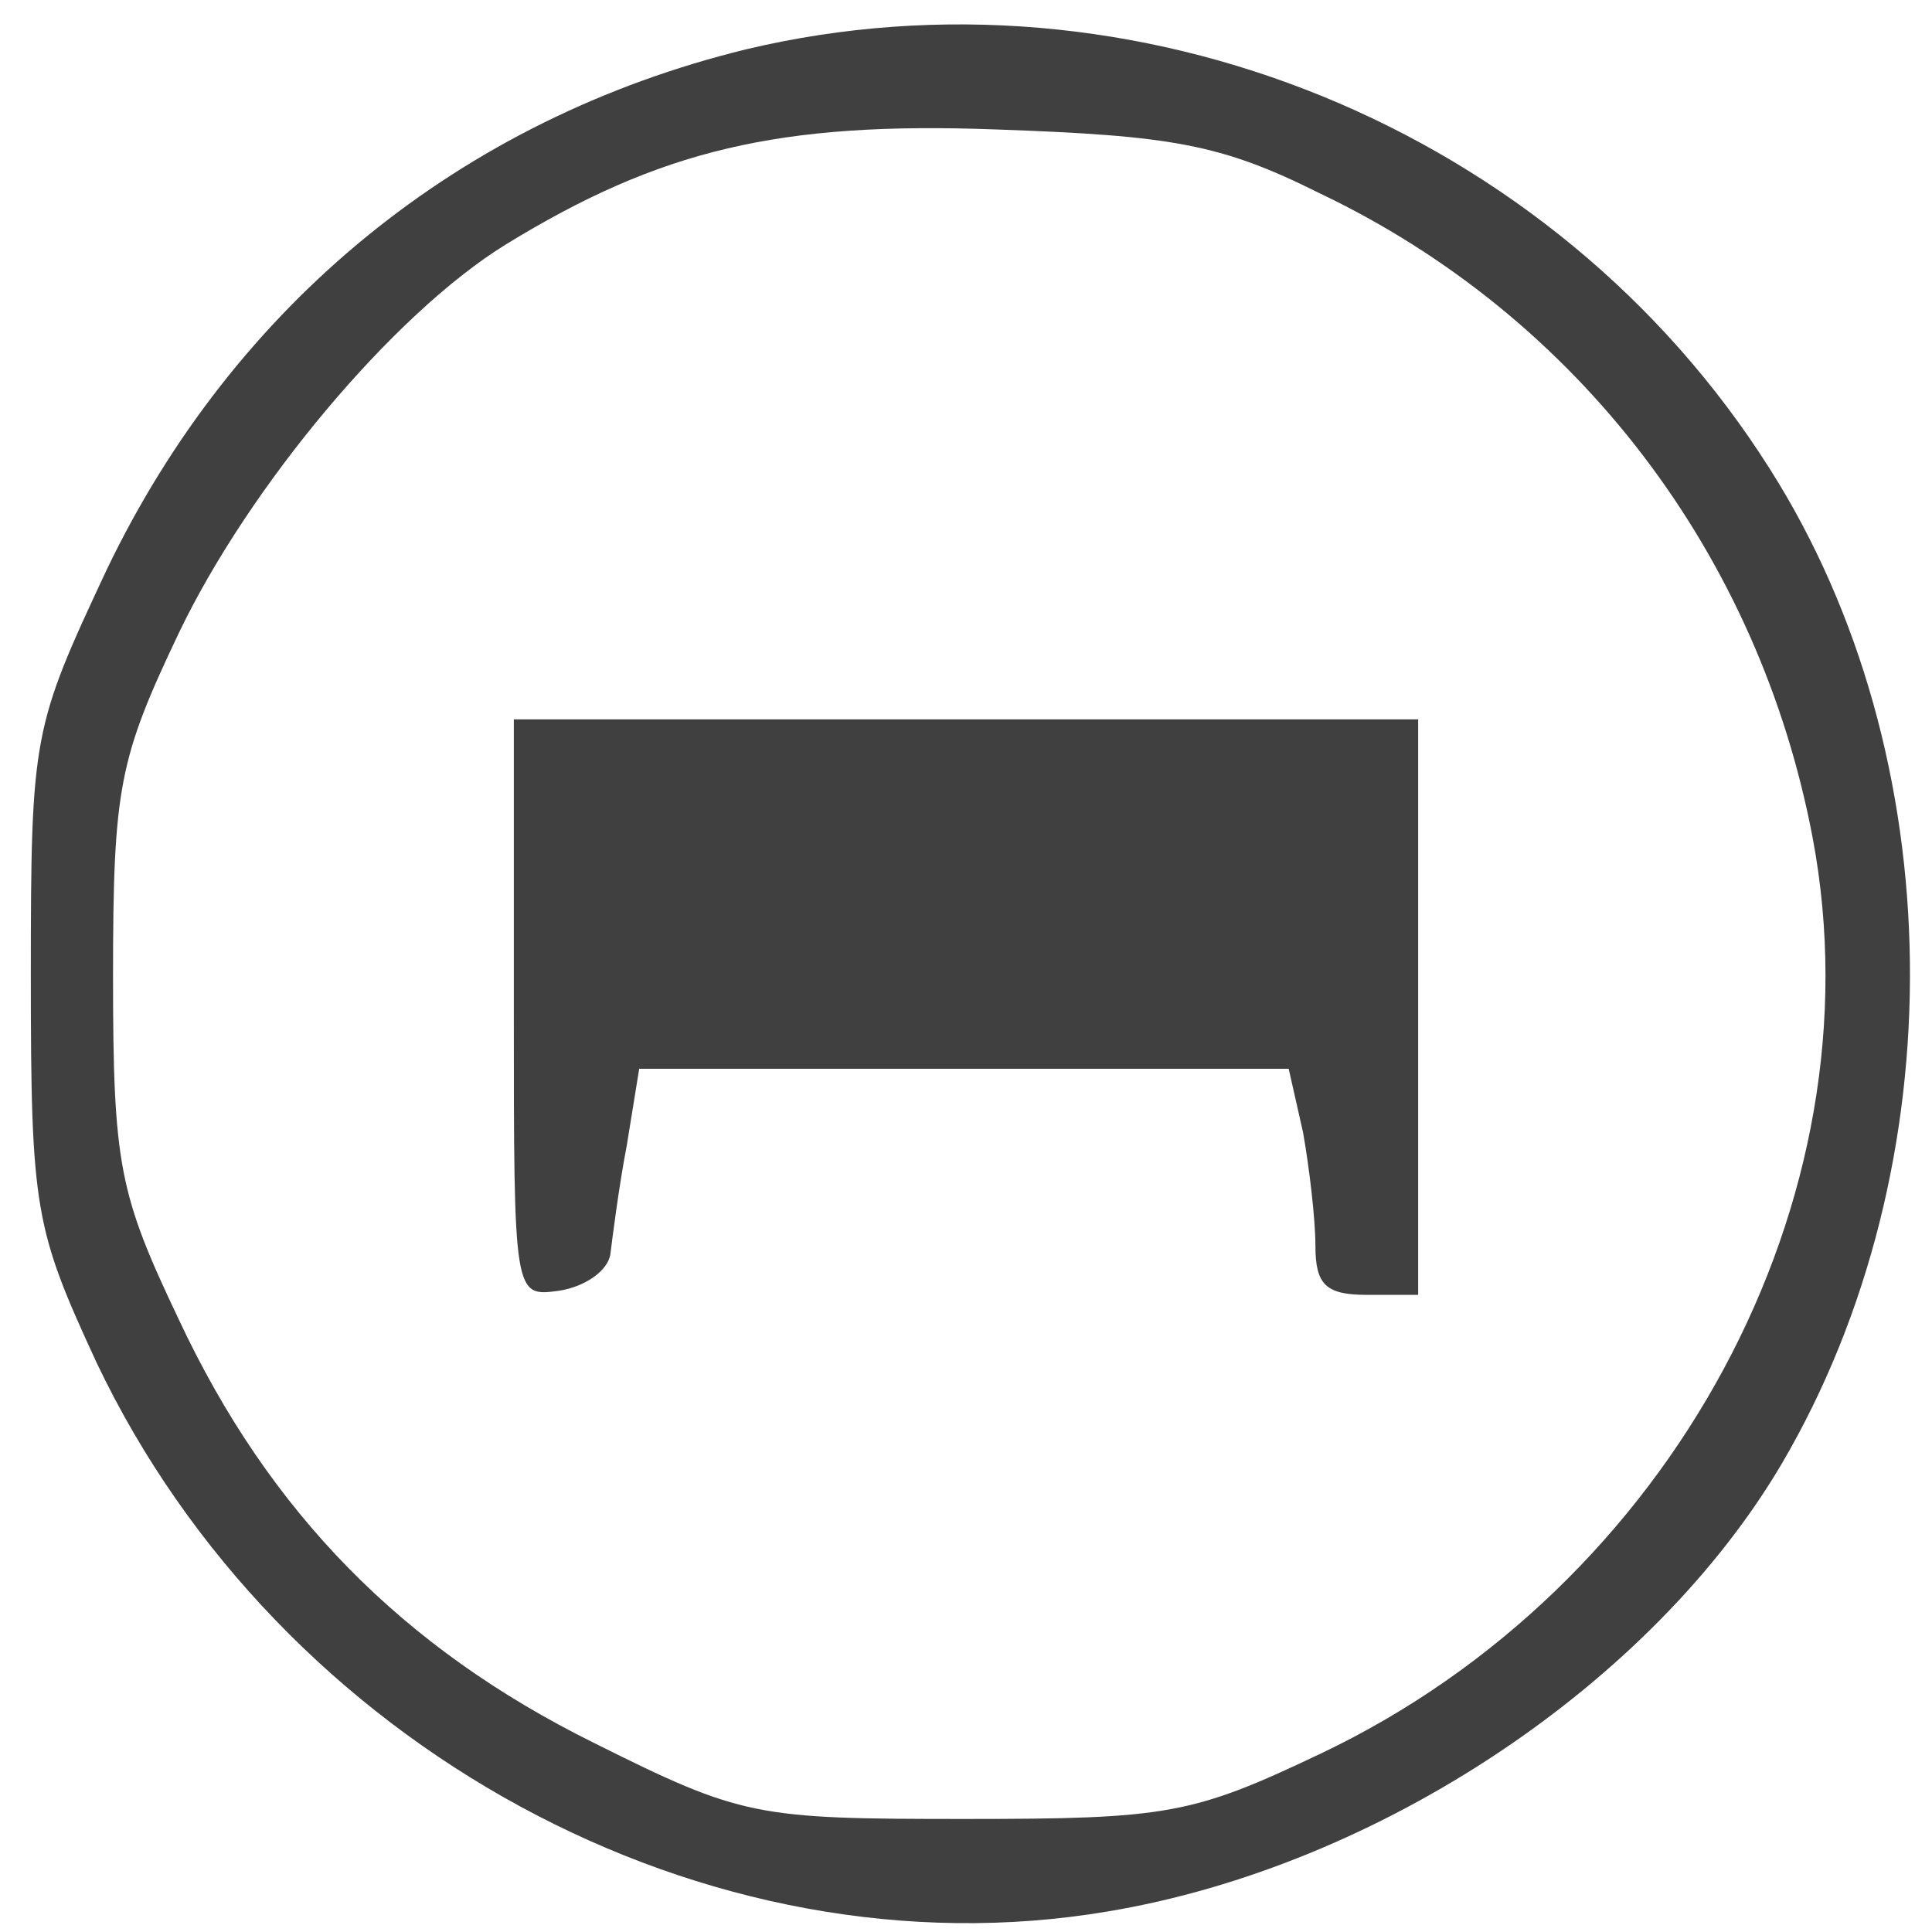
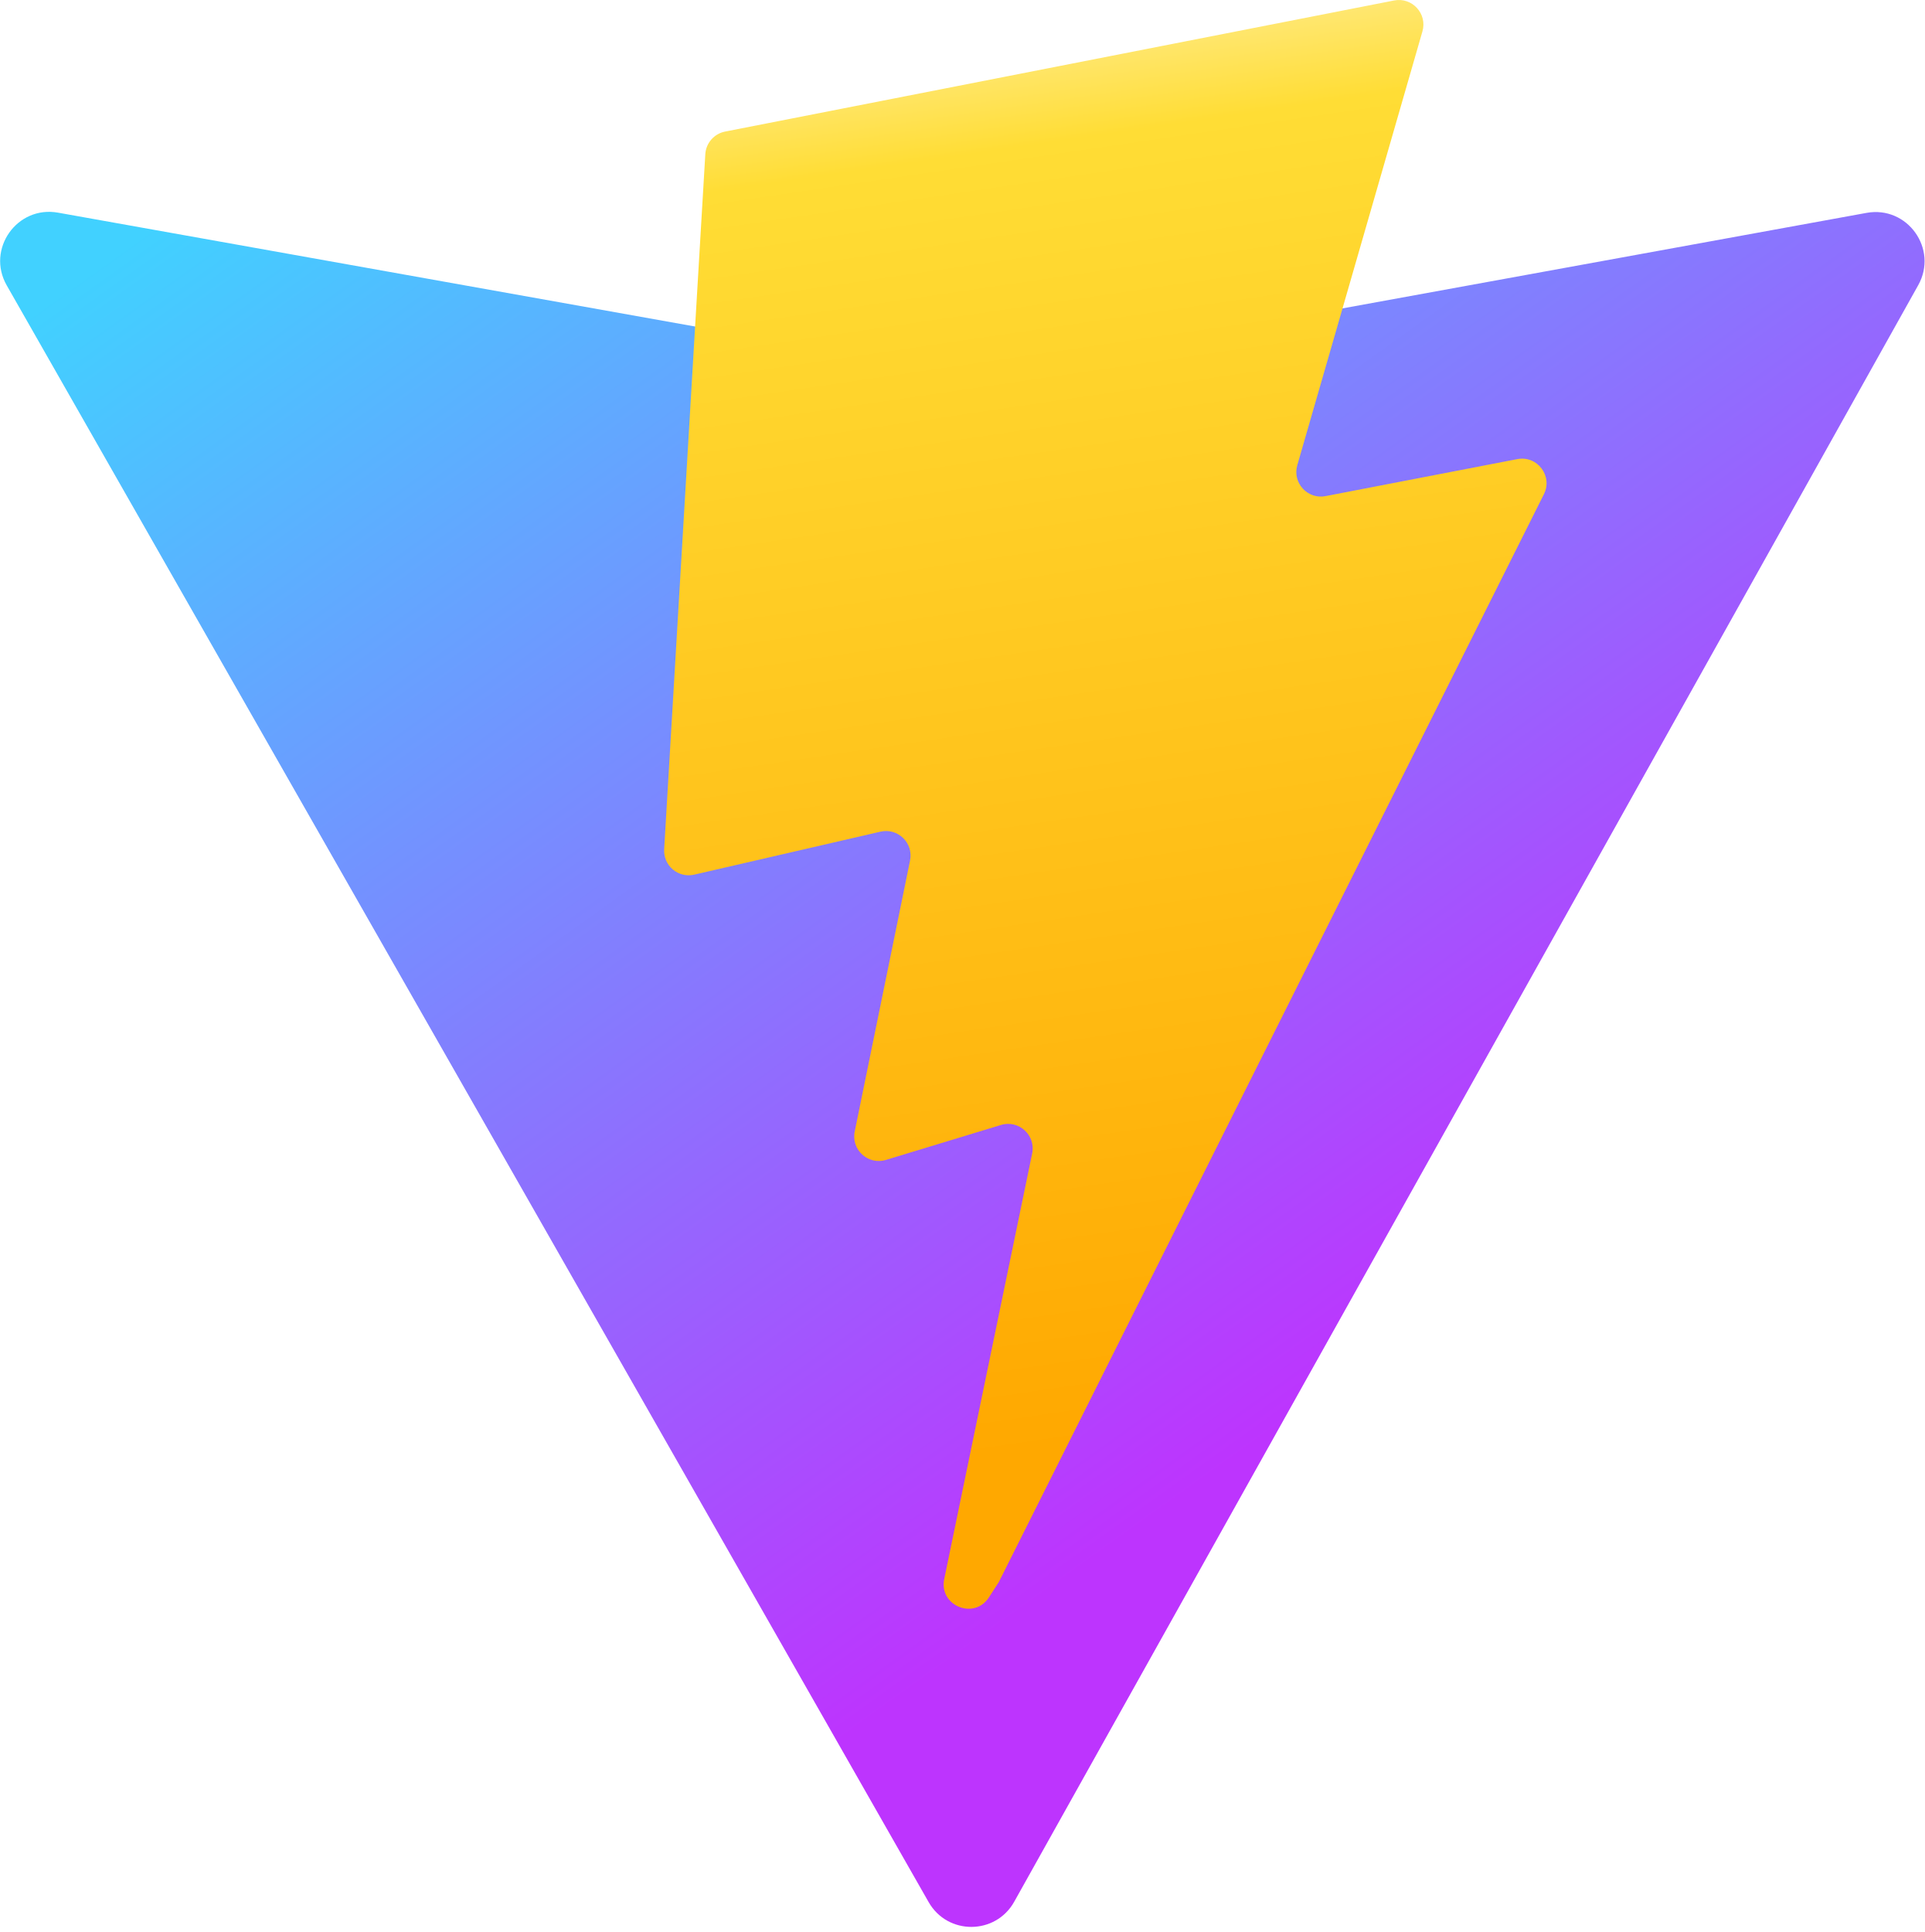
- <svg xmlns="http://www.w3.org/2000/svg" width="94" height="94" viewBox="0 0 94 94" style="background-color: #fff">
-   <g transform="translate(0,94) scale(0.1,-0.1)" fill="#404041" stroke="none">
-     <path d="M363 916 c-139 -34 -249 -124 -311 -253 -36 -77 -37 -80 -37 -198 0 -114 2 -123 32 -188 89 -187 297 -300 492 -267 132 22 265 111 328 218 85 145 83 344 -6 484 -105 166 -309 249 -498 204z m279 -70 c126 -60 214 -176 240 -314 33 -176 -69 -364 -239 -445 -63 -30 -75 -32 -174 -32 -101 0 -108 1 -180 37 -93 46 -158 112 -202 206 -29 61 -32 75 -32 167 0 92 3 106 32 167 34 71 104 155 159 189 75 46 133 60 239 56 85 -3 109 -7 157 -31z" />
-     <path d="M250 449 c0 -140 0 -140 22 -137 13 2 24 10 25 18 1 8 4 32 8 53 l6 37 158 0 158 0 7 -31 c3 -17 6 -42 6 -55 0 -19 5 -24 25 -24 l25 0 0 140 0 140 -220 0 -220 0 0 -141z" />
-   </g>
+ <svg xmlns="http://www.w3.org/2000/svg" aria-hidden="true" role="img" class="iconify iconify--logos" width="31.88" height="32" preserveAspectRatio="xMidYMid meet" viewBox="0 0 256 257">
+   <defs>
+     <linearGradient id="IconifyId1813088fe1fbc01fb466" x1="-.828%" x2="57.636%" y1="7.652%" y2="78.411%">
+       <stop offset="0%" stop-color="#41D1FF" />
+       <stop offset="100%" stop-color="#BD34FE" />
+     </linearGradient>
+     <linearGradient id="IconifyId1813088fe1fbc01fb467" x1="43.376%" x2="50.316%" y1="2.242%" y2="89.03%">
+       <stop offset="0%" stop-color="#FFEA83" />
+       <stop offset="8.333%" stop-color="#FFDD35" />
+       <stop offset="100%" stop-color="#FFA800" />
+     </linearGradient>
+   </defs>
+   <path fill="url(#IconifyId1813088fe1fbc01fb466)" d="M255.153 37.938L134.897 252.976c-2.483 4.44-8.862 4.466-11.382.048L.875 37.958c-2.746-4.814 1.371-10.646 6.827-9.67l120.385 21.517a6.537 6.537 0 0 0 2.322-.004l117.867-21.483c5.438-.991 9.574 4.796 6.877 9.62Z" />
+   <path fill="url(#IconifyId1813088fe1fbc01fb467)" d="M185.432.063L96.44 17.501a3.268 3.268 0 0 0-2.634 3.014l-5.474 92.456a3.268 3.268 0 0 0 3.997 3.378l24.777-5.718c2.318-.535 4.413 1.507 3.936 3.838l-7.361 36.047c-.495 2.426 1.782 4.5 4.151 3.78l15.304-4.649c2.372-.72 4.652 1.36 4.15 3.788l-11.698 56.621c-.732 3.542 3.979 5.473 5.943 2.437l1.313-2.028l72.516-144.72c1.215-2.423-.88-5.186-3.54-4.672l-25.505 4.922c-2.396.462-4.435-1.77-3.759-4.114l16.646-57.705c.677-2.35-1.37-4.583-3.769-4.113Z" />
</svg>
